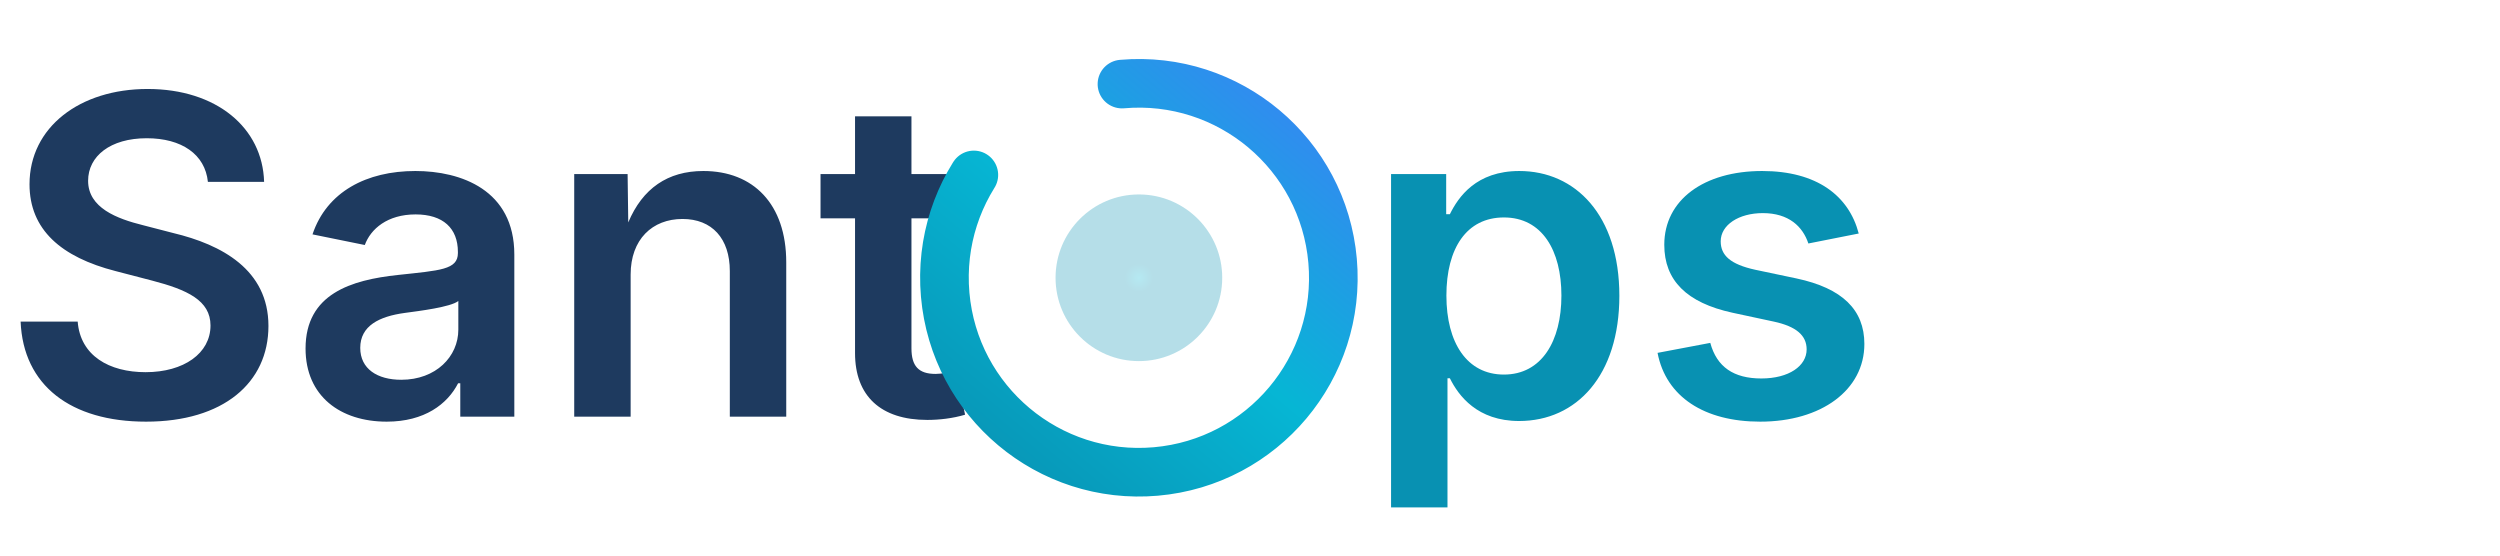
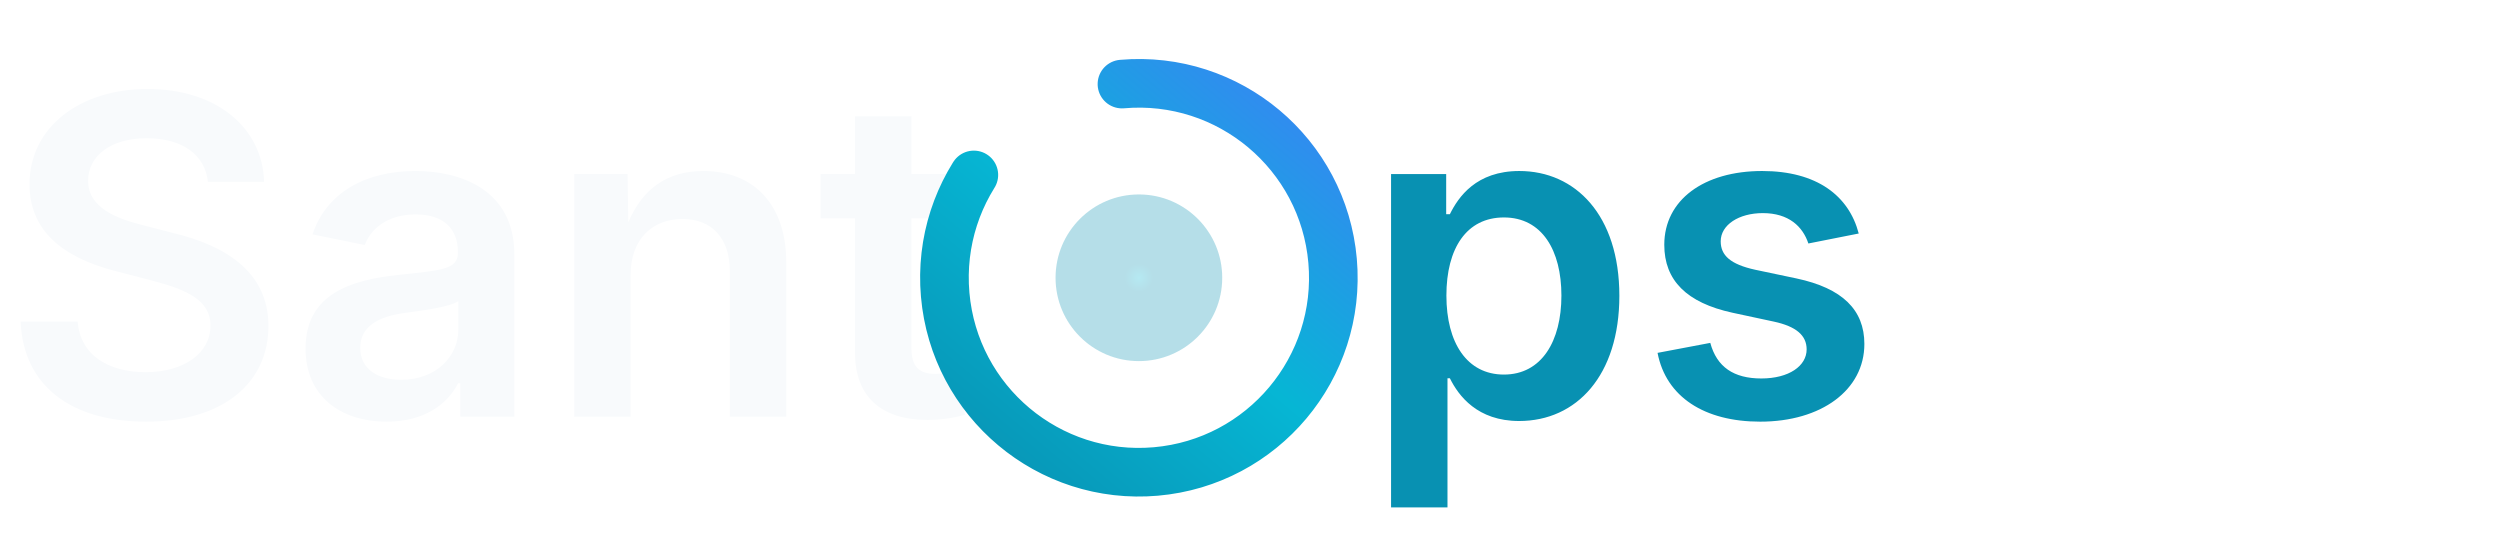
<svg xmlns="http://www.w3.org/2000/svg" viewBox="0 0 180 40" fill="none">
-   <text x="0" y="30" fill="#1e3a5f" font-family="-apple-system, BlinkMacSystemFont, 'Segoe UI', sans-serif" font-size="32" font-weight="600">Sant</text>
+   <text x="0" y="30" fill="#f8fafc" font-family="-apple-system, BlinkMacSystemFont, 'Segoe UI', sans-serif" font-size="32" font-weight="600">Sant</text>
  <g transform="translate(82, 20)">
    <circle cx="0" cy="0" r="14" fill="none" stroke="url(#logoGradient)" stroke-width="3.5" stroke-dasharray="75 13" stroke-linecap="round" transform="rotate(-95)" />
    <circle cx="0" cy="0" r="6" fill="url(#logoGradientInner)" opacity="0.3" />
  </g>
  <text x="98" y="30" fill="#0891b2" font-family="-apple-system, BlinkMacSystemFont, 'Segoe UI', sans-serif" font-size="32" font-weight="600">ps</text>
  <defs>
    <linearGradient id="logoGradient" x1="-14" y1="-14" x2="14" y2="14" gradientUnits="userSpaceOnUse">
      <stop offset="0%" stop-color="#0891b2" />
      <stop offset="50%" stop-color="#06b6d4" />
      <stop offset="100%" stop-color="#3b82f6" />
    </linearGradient>
    <radialGradient id="logoGradientInner" cx="0" cy="0" r="1" gradientUnits="userSpaceOnUse">
      <stop offset="0%" stop-color="#06b6d4" />
      <stop offset="100%" stop-color="#0891b2" />
    </radialGradient>
  </defs>
</svg>
